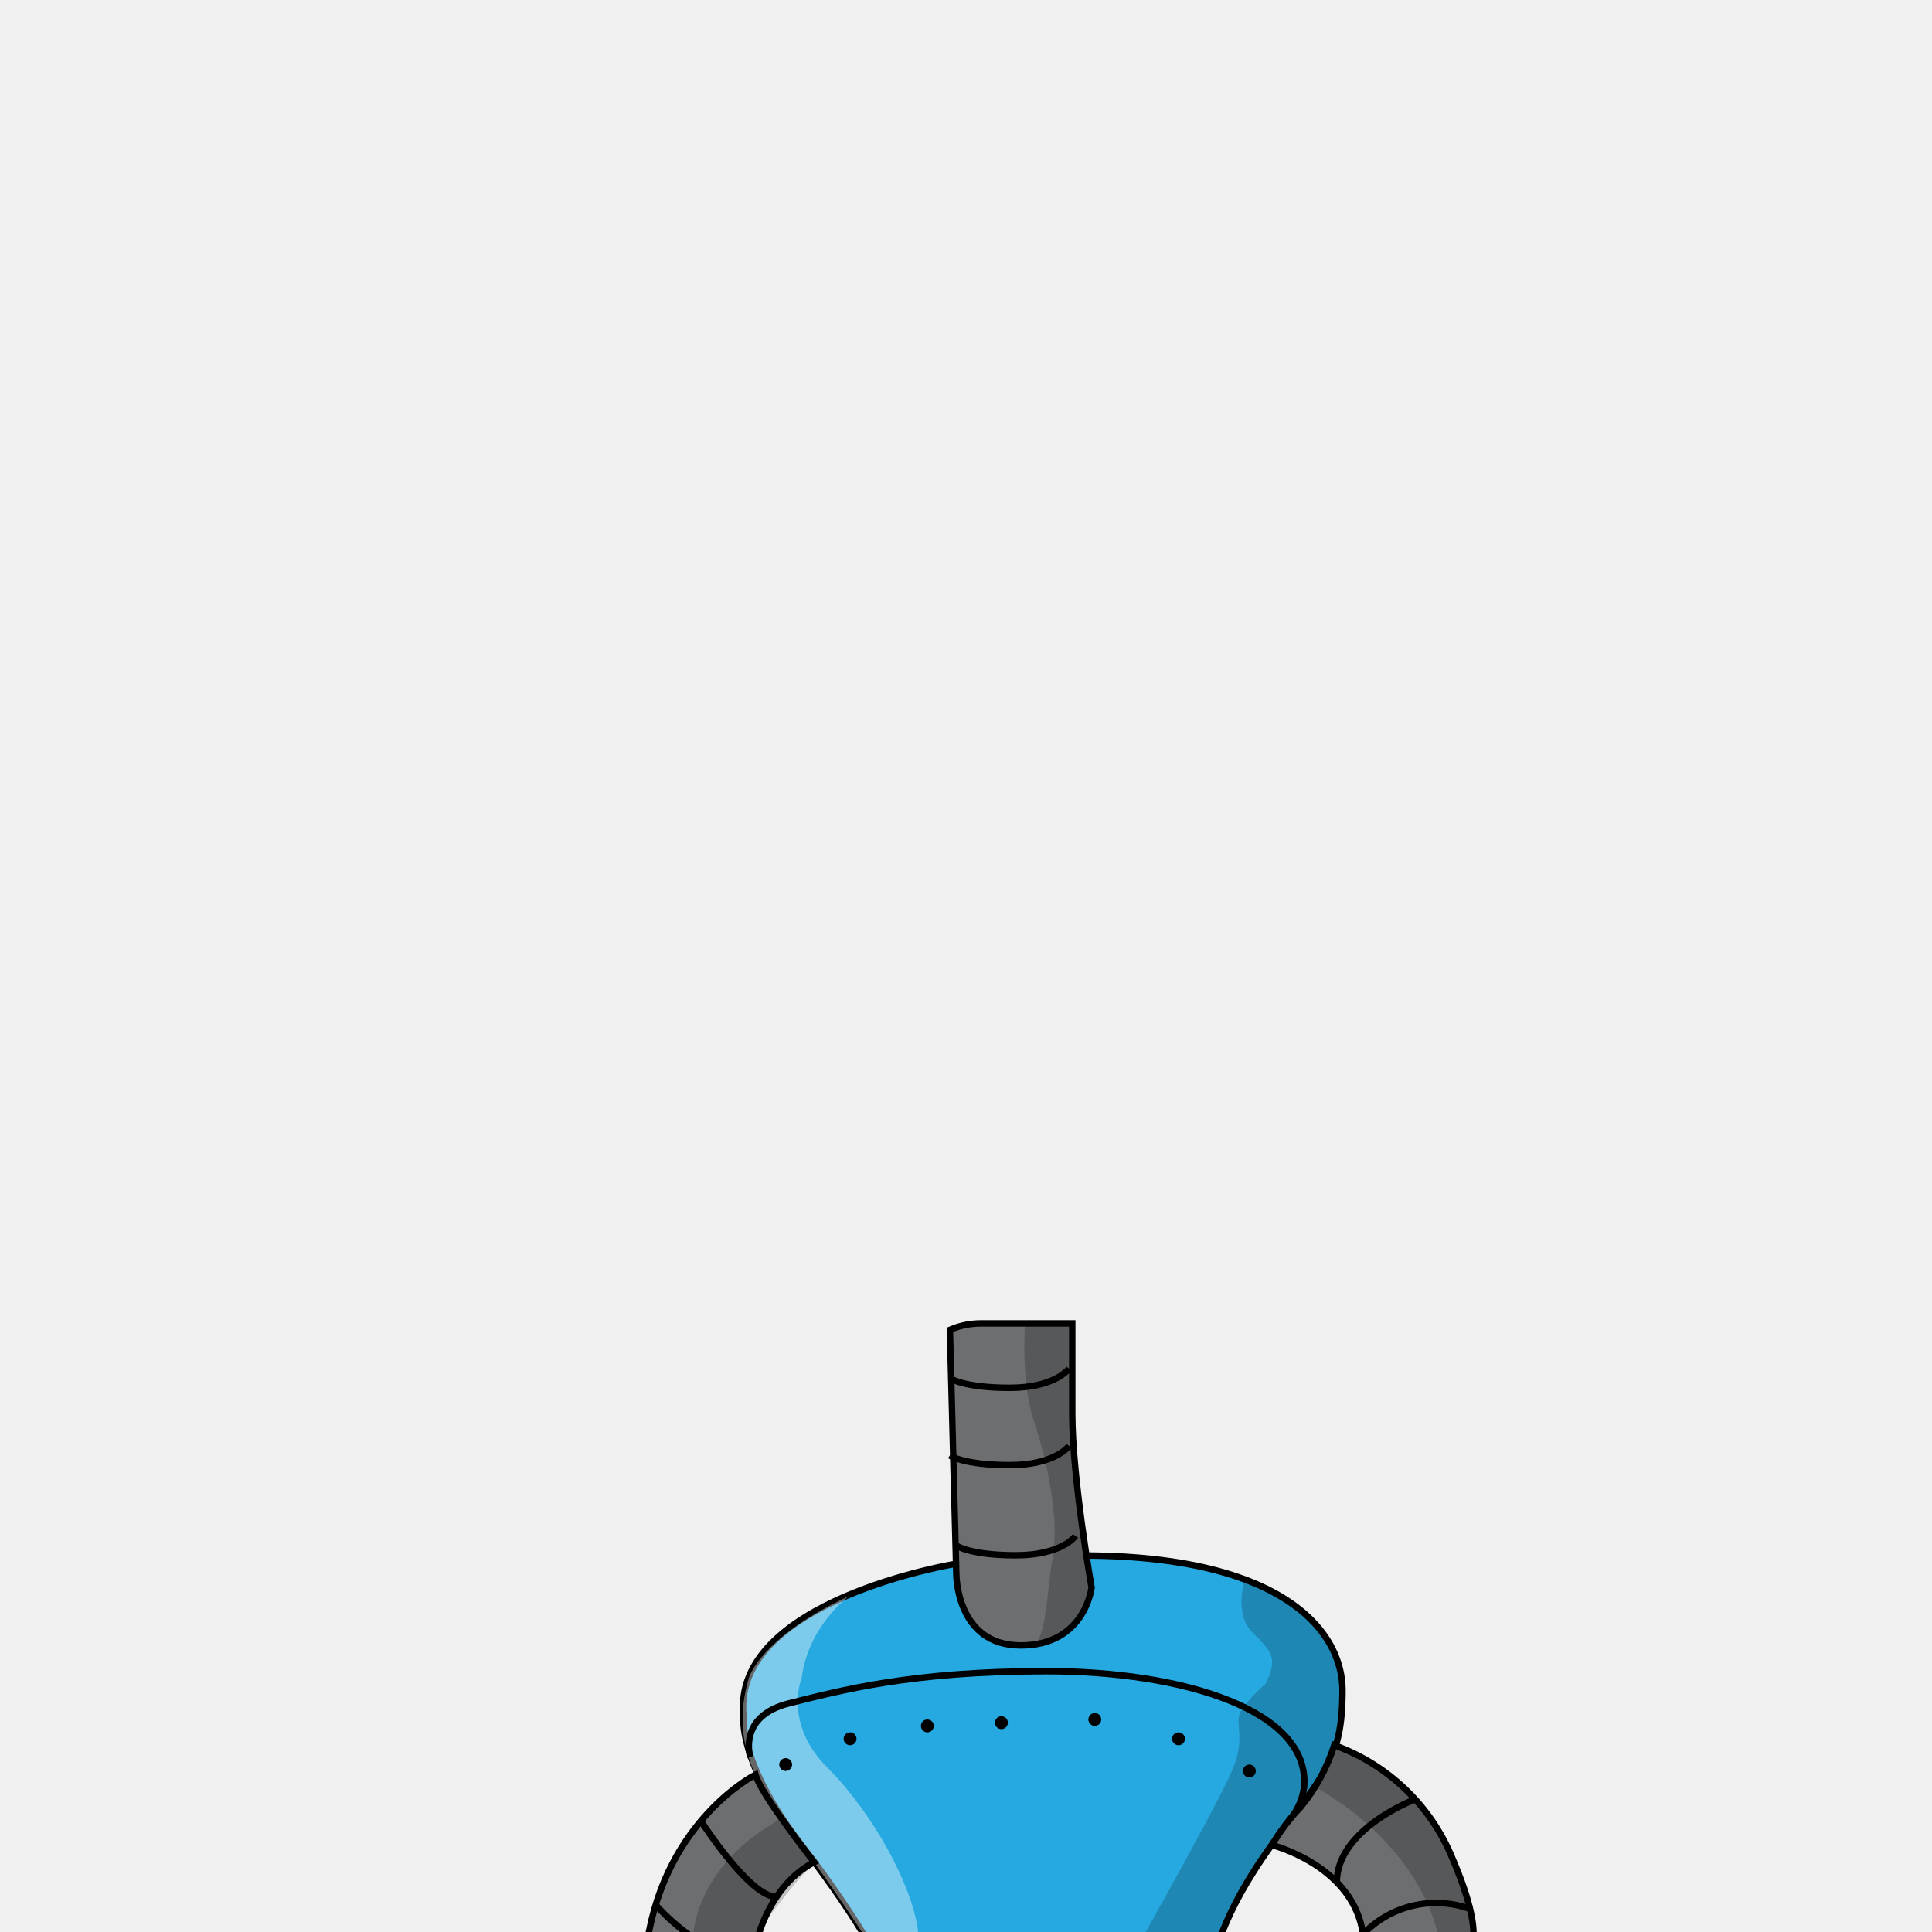
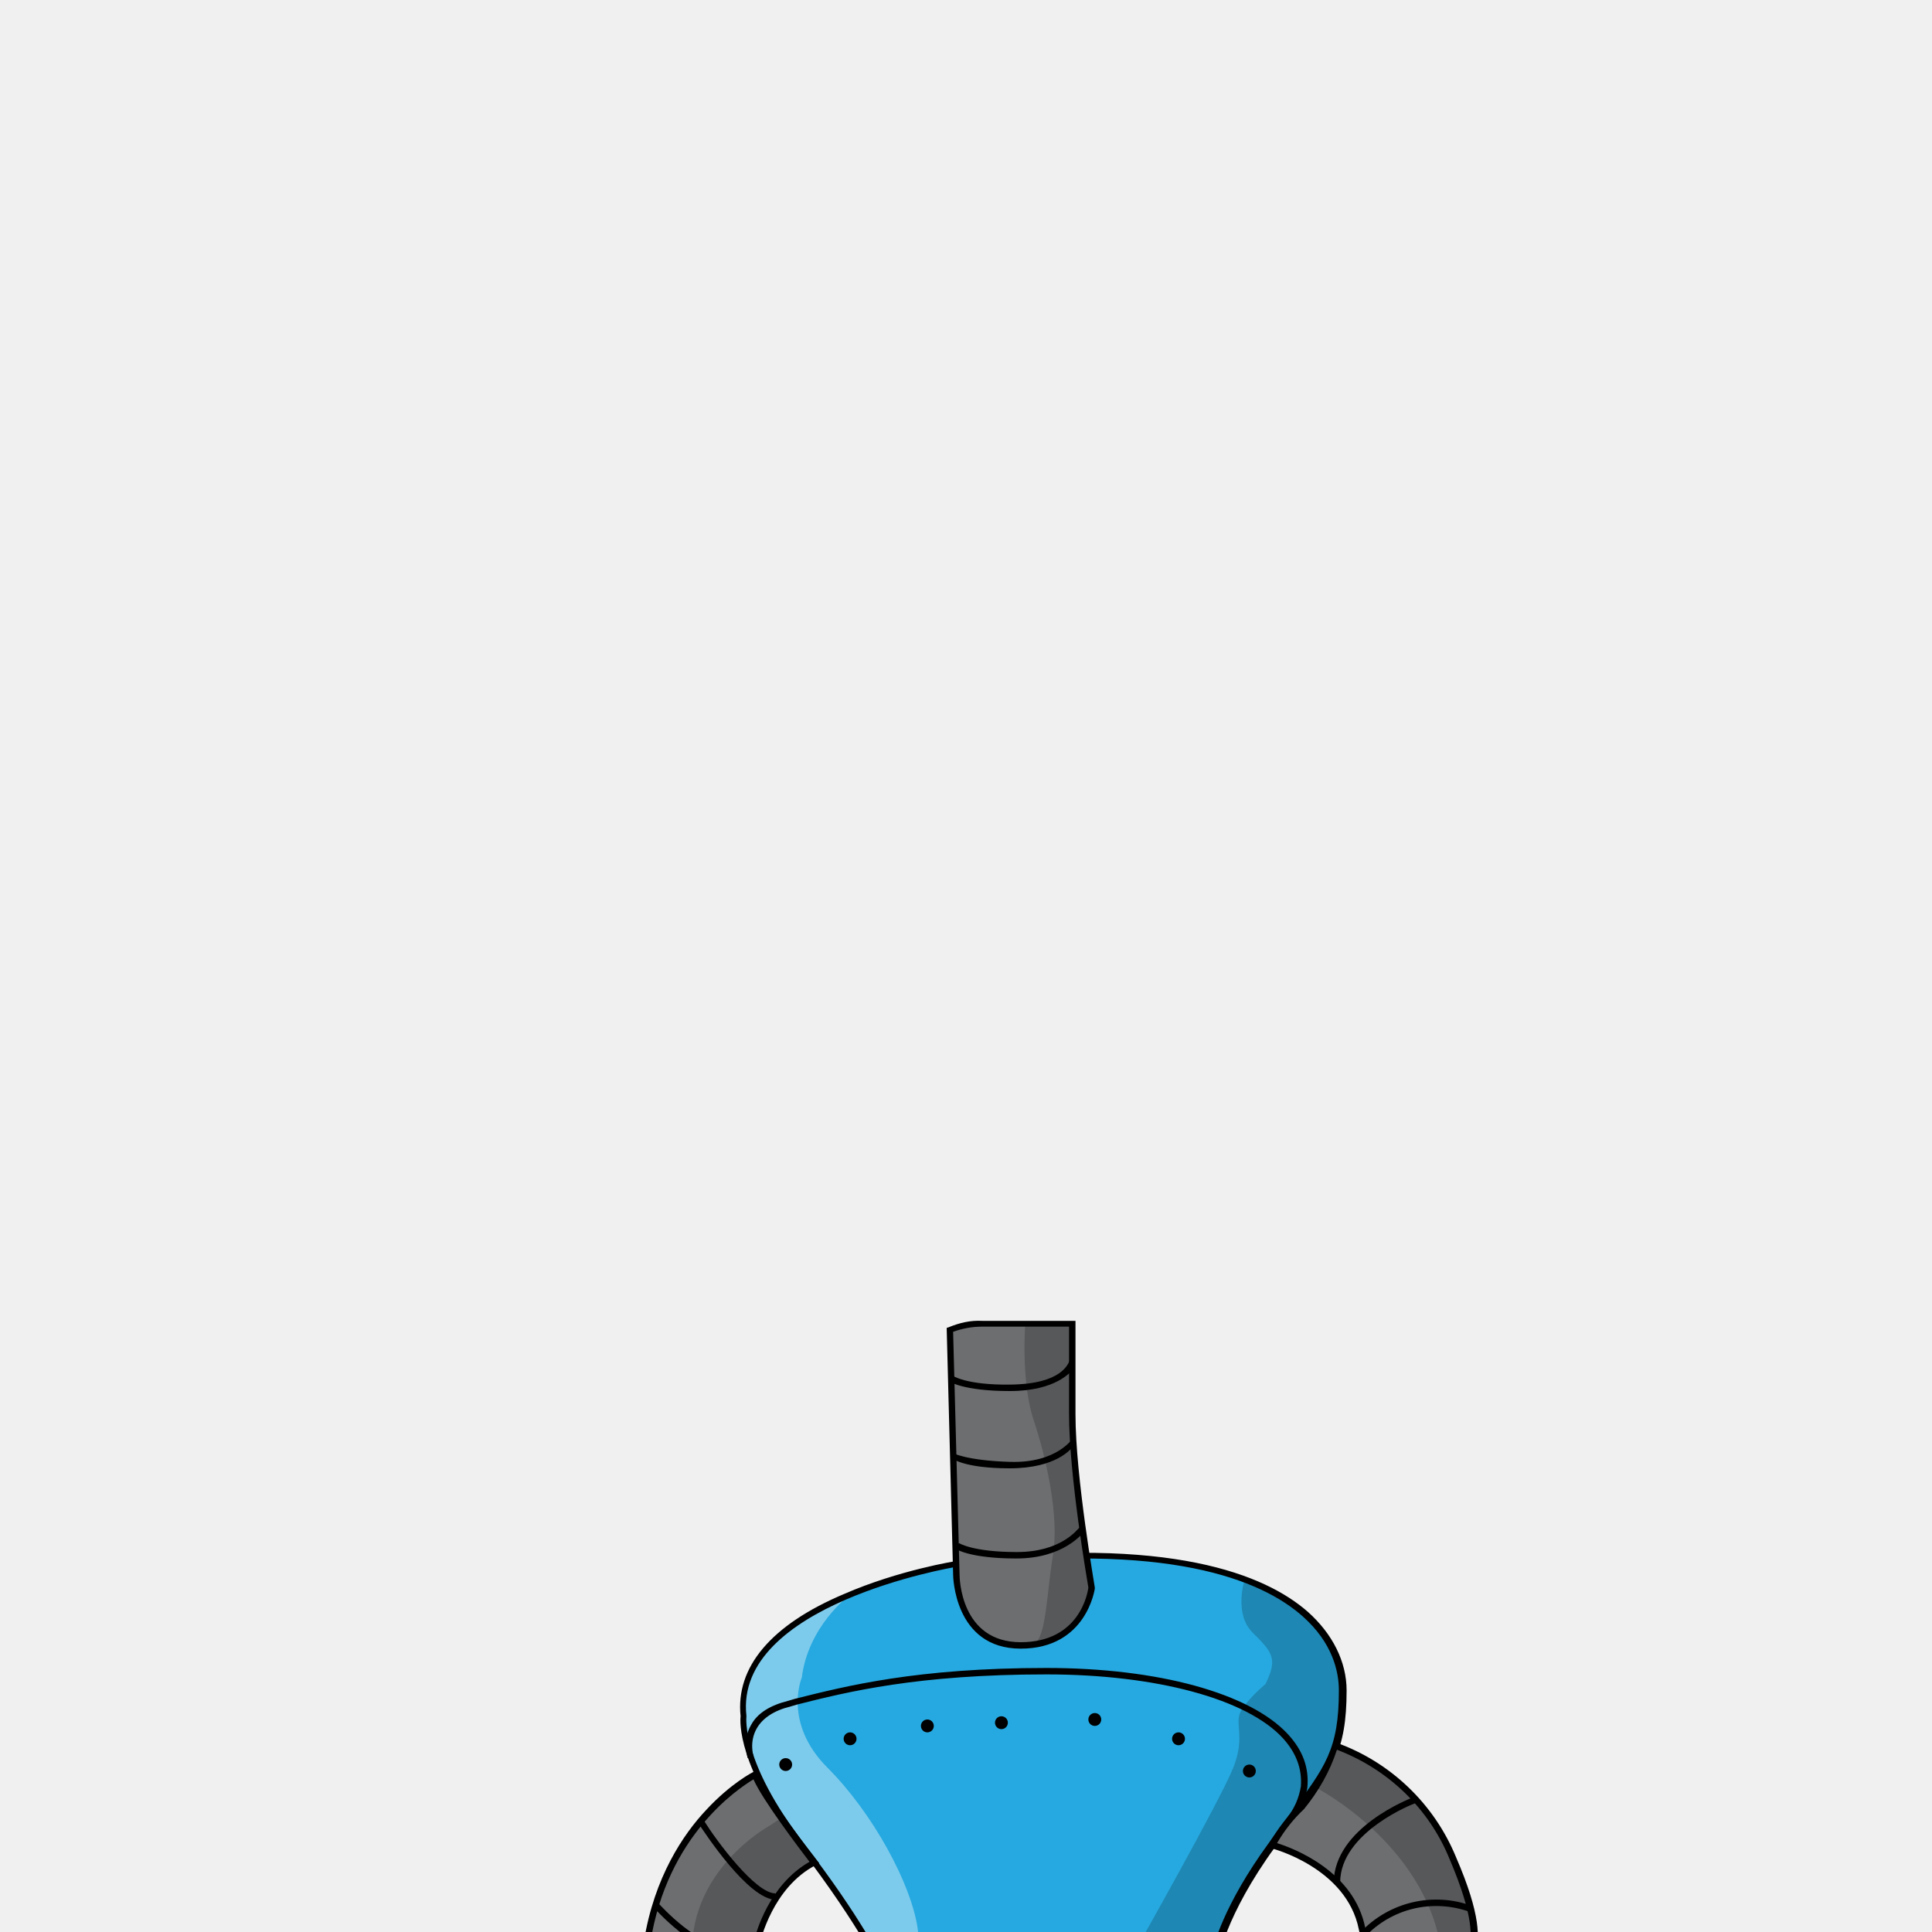
- <svg xmlns="http://www.w3.org/2000/svg" viewBox="0 0 300 300">
-   <defs>
-     <style>.cls-1{fill:#26a9e0;}.cls-2{fill:none;}.cls-2,.cls-5{stroke:#000;stroke-miterlimit:10;}.cls-3{fill:#fff;fill-opacity:0.4;}.cls-4{fill-opacity:0.2;}.cls-5{fill:#6d6e70;}</style>
-   </defs>
+ <svg xmlns="http://www.w3.org/2000/svg" version="1.1" id="Layer_1" x="0px" y="0px" viewBox="0 0 300 300" style="enable-background:new 0 0 300 300;" xml:space="preserve">
+   <style type="text/css">
+ 	.st0{fill:#26A9E0;}
+ 	.st1{fill:#FFFFFF;fill-opacity:0.4;}
+ 	.st2{fill-opacity:0.2;}
+ 	.st3{fill:#6D6E70;}
+ </style>
  <g id="body-04">
-     <path id="fill_color" data-name="fill color" class="cls-1" d="M148.46,242.82s-35,5.68-33,23.68c0,0-1,7,9,20s13,20,13,20l51-2s1-7,9-18,11-13,11-24-13.09-25.36-60-19.68" />
-     <path class="cls-2" d="M148.46,242.82s-35,5.68-33,23.68c0,0-1,7,9,20s13,20,13,20l51-2s1-7,9-18,11-13,11-24-13.09-25.36-60-19.68" />
-     <path class="cls-3" d="M131.83,247.83s-6.33,4.67-7.33,12.67c0,0-3,7,4,14s13,18,14,25-7.56,2.2-7.56,2.2-5.72-8.89-11.08-16-10.81-14.18-7.58-25.17C116.28,260.49,118.17,254.17,131.83,247.83Z" />
+     <path id="fill_color" class="st0" d="M148.5,242.8c0,0-35,5.7-33,23.7c0,0-1,7,9,20s13,20,13,20l51-2c0,0,1-7,9-18s11-13,11-24   S195.4,237.1,148.5,242.8" />
+     <path class="st1" d="M131.8,247.8c0,0-6.3,4.7-7.3,12.7c0,0-3,7,4,14s13,18,14,25s-7.6,2.2-7.6,2.2s-5.7-8.9-11.1-16   s-10.8-14.2-7.6-25.2C116.3,260.5,118.2,254.2,131.8,247.8z" />
+     <path d="M137.1,307l-0.1-0.3c0-0.1-3.1-7.1-12.9-19.9c-9.6-12.5-9.2-19.5-9.1-20.3c-0.8-7.6,4.7-14.2,16.1-19   c8.5-3.7,17.3-5.1,17.4-5.1l0,0c33.2-4,48,2.1,54.6,7.9c3.8,3.4,6,7.7,6,12.2c0,9.5-2.3,12.5-7.8,19.8c-1,1.3-2.1,2.8-3.3,4.5   c-7.8,10.7-8.9,17.7-8.9,17.8l-0.1,0.4l-0.4,0L137.1,307z M148.5,243.3c-0.7,0.1-34.5,5.9-32.6,23.1l0,0.1l0,0.1   c0,0.1-0.8,7,8.9,19.6c8.8,11.4,12.2,18.3,12.9,19.8l50.3-2c0.3-1.7,2-8.2,9-17.8c1.2-1.7,2.3-3.2,3.3-4.5   c5.5-7.3,7.6-10.1,7.6-19.2c0-3-1-7.4-5.6-11.5C195.9,245.3,181.3,239.3,148.5,243.3z" />
    <circle cx="155.5" cy="267.5" r="1" />
    <circle cx="144" cy="268" r="1" />
    <circle cx="132" cy="270" r="1" />
    <circle cx="122" cy="274" r="1" />
    <circle cx="170" cy="267" r="1" />
    <circle cx="183" cy="270" r="1" />
    <circle cx="194" cy="275" r="1" />
-     <path class="cls-4" d="M193.33,245.17s-1.83,5.33,1.17,8.33,4,4,2,8a21.05,21.05,0,0,0-3.72,4c-1.28,2,.72,4-1.28,9s-15,28-15,28l12.74-.81s-.74-2.19,8.26-15.19,13-17.33,10-29.17C207.5,257.33,204.17,249.83,193.33,245.17Z" />
-     <path class="cls-2" d="M116.5,272.83s-2-6.33,6-8.33,19-5,40-5,41,6,40,18a10,10,0,0,1-2.17,5" />
-     <path class="cls-5" d="M166.5,205.5h-14a12.13,12.13,0,0,0-5,1l1,38s0,11,10,11,11-9,11-9-3-17-3-27Z" />
-     <path class="cls-2" d="M166,212.5s-2.06,3-9.25,3-9.25-1.5-9.25-1.5" />
-     <path class="cls-2" d="M166,224.5s-2.06,3-9.25,3-9.25-1.5-9.25-1.5" />
-     <path class="cls-2" d="M167,238.5s-2.06,3-9.25,3-9.25-1.5-9.25-1.5" />
-     <path class="cls-4" d="M159.17,205.5s-.67,9,1.33,15,4,15,3,21-1,12.74-3,13.87,8-.87,9-8.87a168.89,168.89,0,0,1-3-28.92V205.5Z" />
-     <path class="cls-5" d="M197.5,286.5s12,3,14,13,16,4,16,4,4-1-2-15A31.19,31.19,0,0,0,207.19,271a29.16,29.16,0,0,1-5.19,9.56A32.56,32.56,0,0,0,197.5,286.5Z" />
-     <path class="cls-2" d="M219.5,279.5s-11.86,4.53-11.93,12.76" />
-     <path class="cls-2" d="M228.5,296.5a15.7,15.7,0,0,0-17,4" />
-     <path class="cls-4" d="M224,304.64l4.82-4.14s-2.14-16.5-11-23-10.33-6-10.33-6l-3.27,6S222.47,286.77,224,304.64Z" />
-     <path class="cls-5" d="M117.31,275.57S103.5,282.5,100.5,301.5s17,0,17,0,1.85-8.67,8.92-12.34C126.42,289.16,118.13,278.64,117.31,275.57Z" />
-     <path class="cls-2" d="M109,283s7.48,11.61,11.58,11.55" />
-     <path class="cls-2" d="M102,296s6.9,7.76,11.5,6.47" />
-     <path class="cls-4" d="M119.5,283.5s-13,7-12,21,10.64-5.12,10.64-5.12,6.36-8.88,8.36-9.88l-5.5-7Z" />
+     <path class="st2" d="M193.3,245.2c0,0-1.8,5.3,1.2,8.3s4,4,2,8c-1.4,1.2-2.7,2.5-3.7,4c-1.3,2,0.7,4-1.3,9s-15,28-15,28l12.7-0.8   c0,0-0.7-2.2,8.3-15.2s13-17.3,10-29.2C207.5,257.3,204.2,249.8,193.3,245.2z" />
+     <path d="M200.7,282.8l-0.8-0.6c1.1-1.4,1.8-3,2.1-4.8c0.2-2.7-0.7-5.2-2.8-7.5c-5.6-6.1-19.7-9.9-36.7-9.9c-20,0-30.9,2.7-38.8,4.7   l-1,0.3c-2.5,0.6-4.3,1.8-5.2,3.4c-1.2,2.1-0.5,4.3-0.5,4.3l-0.9,0.3c0-0.1-0.9-2.7,0.5-5.1c1-1.9,3-3.1,5.8-3.8l1-0.3   c8-2,18.9-4.8,39.1-4.8c17.3,0,31.6,3.9,37.5,10.3c2.3,2.5,3.3,5.2,3,8.3C202.7,279.5,201.9,281.3,200.7,282.8z" />
+     <g>
+       <path class="st3" d="M166.5,205.5h-14c-1.7,0-3.4,0.3-5,1l1,38c0,0,0,11,10,11s11-9,11-9s-3-17-3-27V205.5z" />
+       <path d="M158.5,256c-10.4,0-10.5-11.4-10.5-11.5l-1-38.3l0.3-0.1c1.7-0.7,3.4-1.1,5.2-1H167v14.5c0,9.8,3,26.7,3,26.9l0,0.1l0,0.1    C170,246.6,168.8,256,158.5,256z M148,206.8l1,37.7c0,0.4,0.1,10.5,9.5,10.5c9.1,0,10.4-7.6,10.5-8.5c-0.2-1.2-3-17.4-3-27V206    h-13.5C150.9,206,149.4,206.3,148,206.8z" />
+     </g>
+     <path d="M156.8,216c-7.3,0-9.5-1.5-9.5-1.6l0.6-0.8c0,0,2.1,1.5,9,1.4c8-0.1,9-3.2,9.3-4l0.4,1.7C166.3,212.9,164.1,216,156.8,216z   " />
+     <path d="M156.8,228c-7.3,0-9-1.6-9.1-1.6l0.2-0.8c0,0,2.1,1.2,9,1.4c7.3,0.2,9.7-3.7,9.7-3.7l-0.1,1.5   C166.3,224.9,164.1,228,156.8,228z" />
+     <path d="M157.8,242c-7.3,0-9.5-1.5-9.5-1.6l0.6-0.8c0,0,2.1,1.4,9,1.4c6.8,0,9.3-3.4,9.8-3.9l0.8,0.6   C168,238.2,165.1,242,157.8,242z" />
+     <path class="st2" d="M159.2,205.5c0,0-0.7,9,1.3,15s4,15,3,21s-1,12.7-3,13.9c-2,1.1,8-0.9,9-8.9c-1.8-9.5-2.8-19.2-3-28.9v-12.1   H159.2z" />
+     <g>
+       <path class="st3" d="M197.5,286.5c0,0,12,3,14,13s16,4,16,4s4-1-2-15c-3.4-8.2-10-14.5-18.3-17.5c-1.1,3.5-2.9,6.7-5.2,9.6    C200.3,282.4,198.8,284.4,197.5,286.5z" />
+       <path d="M219.2,305.8c-1.6,0-3.2-0.3-4.6-1c-1.9-1-3.1-2.8-3.6-5.2c-1.9-9.6-13.5-12.6-13.6-12.6l-0.6-0.2l0.3-0.6    c1.3-2.2,2.8-4.2,4.6-6c2.3-2.8,4.2-5.8,5.3-9.2l0.2-0.6l0.3,0.2c8.4,3,15.2,9.5,18.6,17.8c3.9,9,3.7,12.9,2.9,14.5    c-0.5,0.9-1.1,1.1-1.2,1.2C227.4,304.1,223.4,305.8,219.2,305.8z M198.3,286.2c2.6,0.8,12,4.4,13.7,13.2c0.4,2.1,1.5,3.6,3.1,4.5    c4.5,2.4,12.1-0.8,12.2-0.9c0.1,0,0.4-0.1,0.7-0.7c0.6-1.2,0.9-4.7-2.9-13.6c-3.2-7.9-9.6-14-17.5-17c-1.1,3.4-2.9,6.5-5.1,9.2    C200.8,282.5,199.4,284.3,198.3,286.2z" />
+     </g>
+     <path d="M208.1,292.3l-1,0c0.1-8.5,11.8-13,12.3-13.2l0.4,0.9C219.6,280,208.1,284.5,208.1,292.3z" />
+     <path d="M211.9,300.8l-0.7-0.7c4.5-4.8,11.4-6.4,17.5-4.1l-0.4,0.9C222.5,294.8,216.1,296.3,211.9,300.8z" />
+     <path class="st2" d="M224,304.6l4.8-4.1c0,0-2.1-16.5-11-23s-10.3-6-10.3-6l-3.3,6C204.2,277.5,222.5,286.8,224,304.6z" />
+     <g>
+       <path class="st3" d="M117.3,275.6c0,0-13.8,6.9-16.8,25.9s17,0,17,0s1.8-8.7,8.9-12.3C126.4,289.2,118.1,278.6,117.3,275.6z" />
+       <path d="M103.5,310.4c-0.6,0-1.2-0.1-1.7-0.4c-2-1-2.6-3.9-1.8-8.6c1.6-9.9,6.1-16.6,9.7-20.4c3.8-4.1,7.3-5.9,7.4-5.9l0.5-0.3    l0.2,0.6c0.8,2.9,8.9,13.3,9,13.4l0.4,0.5l-0.5,0.3c-6.8,3.5-8.6,11.9-8.7,12l0,0.2l-0.1,0.1C117.4,302.3,108.8,310.4,103.5,310.4    z M117,276.3c-2.5,1.5-13.4,8.8-16,25.3c-0.7,4.2-0.2,6.8,1.3,7.6c3.4,1.8,11.7-5,14.8-7.9c0.3-1.2,2.3-8.6,8.6-12.2    C124.1,287,118.4,279.5,117,276.3z" />
+     </g>
+     <path d="M120.5,295c-4.3,0-11.2-10.6-12-11.8l0.8-0.5c2,3.2,8,11.3,11.1,11.3c0,0,0,0,0,0L120.5,295C120.6,295,120.6,295,120.5,295   z" />
+     <path d="M112.4,303.1c-4.7,0-10.5-6.5-10.8-6.8l0.7-0.7c0.1,0.1,6.7,7.5,11,6.3l0.3,1C113.2,303.1,112.8,303.1,112.4,303.1z" />
+     <path class="st2" d="M119.5,283.5c0,0-13,7-12,21s10.6-5.1,10.6-5.1s1.9-6.7,8.4-9.9l-5.5-7L119.5,283.5z" />
  </g>
</svg>
